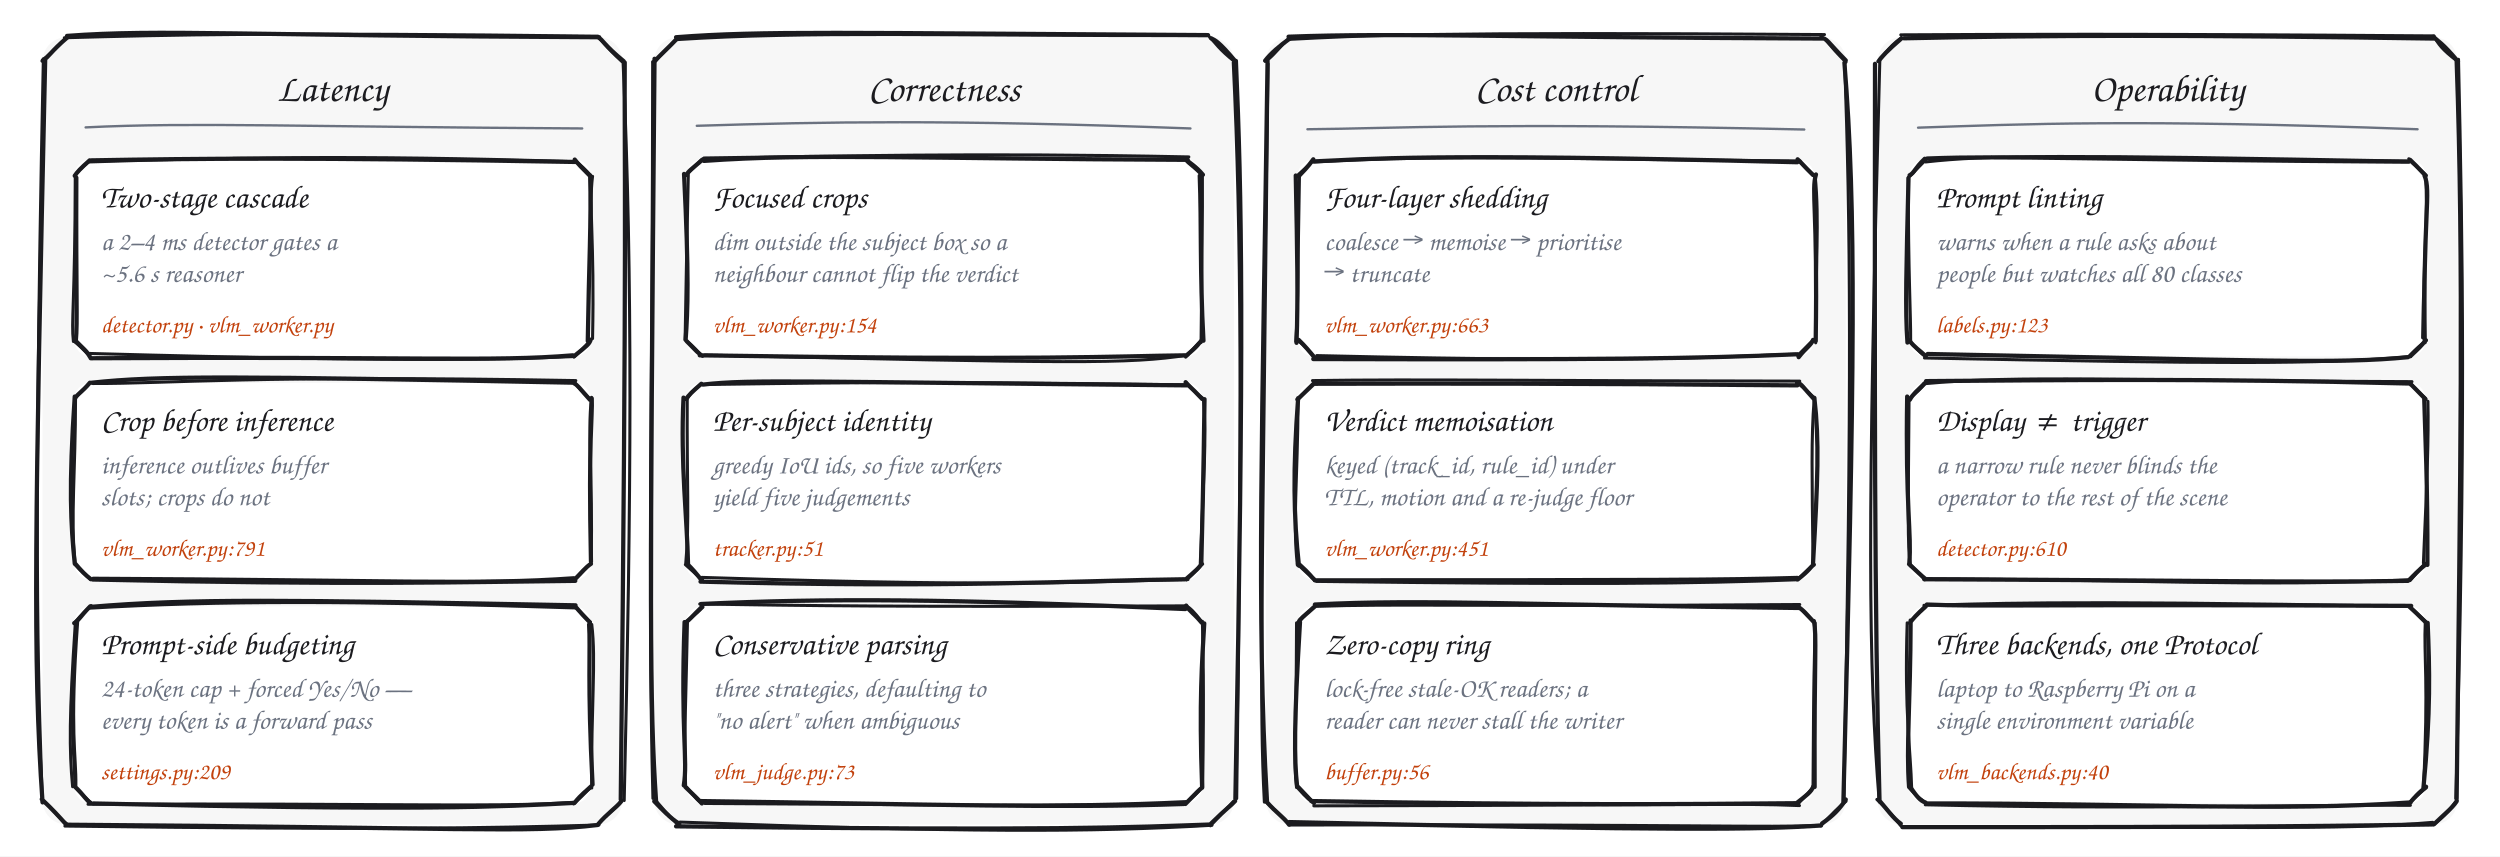
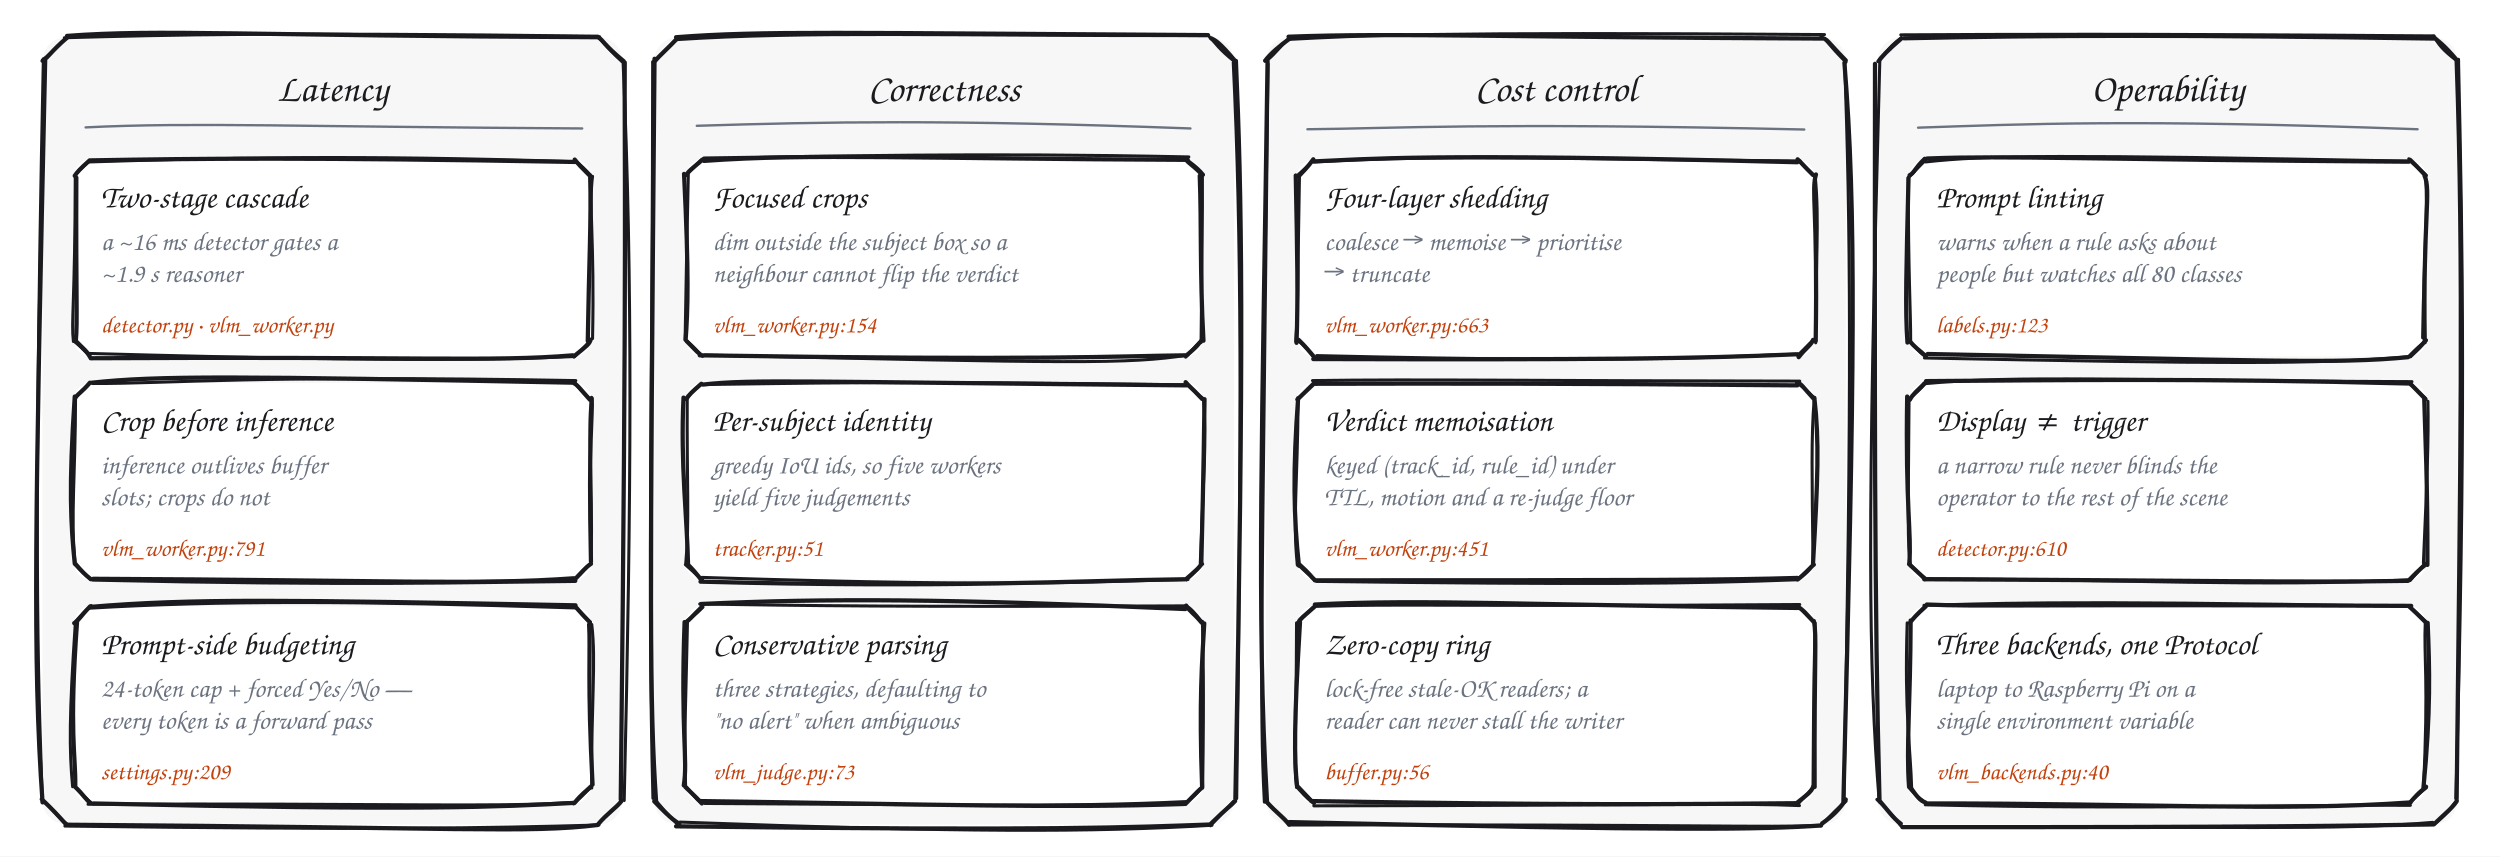
<svg xmlns="http://www.w3.org/2000/svg" viewBox="0 0 940 322" width="940" height="322" role="img">
  <rect width="940" height="322" fill="#ffffff" />
  <rect x="16.0" y="14.0" width="218.0" height="296.0" rx="9.0" fill="#00000008" />
  <path d="M25.2,13.5C59.9,10.9 90.9,13.4 225.3,14.0M224.8,13.9C226.7,15.0 227.2,17.0 234.5,23.0M234.9,23.5C234.7,54.1 235.8,87.1 233.4,300.6M233.6,301.3C231.9,303.5 228.2,306.0 224.9,309.9M224.7,310.2C198.8,313.4 173.0,311.1 25.6,310.1M24.6,309.7C22.0,306.8 19.8,304.4 15.7,300.5M16.0,301.7C12.2,248.1 13.2,195.5 17.0,22.0M16.1,22.7C18.4,21.5 18.9,19.5 25.3,14.1" fill="none" stroke="#1b1b1f" stroke-width="1.60" stroke-linecap="round" />
  <path d="M24.2,14.2C64.3,13.1 102.8,12.1 224.8,13.6M224.8,14.1C226.9,15.5 226.9,16.8 234.0,23.3M234.3,23.8C237.9,105.5 237.4,185.2 234.7,301.0M233.7,300.8C232.2,303.9 229.6,304.6 225.0,309.7M225.2,310.2C182.5,311.4 140.4,312.1 24.4,310.6M25.1,309.7C22.5,308.2 21.5,305.8 16.2,301.1M15.9,301.5C15.0,266.4 12.0,227.0 16.3,22.1M15.8,23.0C19.1,19.6 22.0,17.8 25.0,13.8" fill="none" stroke="#1b1b1f" stroke-width="1.15" stroke-linecap="round" />
  <text x="125.0" y="38.0" font-family="'Chalkboard SE','Bradley Hand','Comic Sans MS',cursive" font-size="14.5" font-weight="normal" fill="#1b1b1f" text-anchor="middle">
    <tspan x="125.0" dy="0.0">Latency</tspan>
  </text>
  <path d="M32.2,47.9C72.0,45.9 114.1,47.7 218.9,48.3" fill="none" stroke="#6b7280" stroke-width="0.90" stroke-linecap="round" />
  <rect x="28.0" y="60.0" width="194.0" height="74.0" rx="6.0" fill="#ffffff" />
  <path d="M34.3,60.3C74.2,59.6 115.7,59.1 216.6,60.9M216.1,60.0C217.3,61.6 218.7,63.0 221.9,66.2M221.9,66.0C222.4,81.9 221.4,101.0 221.0,128.2M222.1,127.7C221.6,129.4 220.6,130.1 216.0,133.8M215.4,133.6C185.2,136.1 156.8,134.0 34.1,134.7M33.8,134.2C32.9,132.2 31.2,131.0 28.1,127.8M28.5,128.3C29.2,120.7 28.5,111.7 28.7,66.8M28.1,66.1C29.0,64.7 30.2,63.4 33.7,60.3" fill="none" stroke="#1b1b1f" stroke-width="1.60" stroke-linecap="round" />
  <path d="M33.2,60.9C81.2,59.4 133.0,58.1 215.8,60.8M216.0,60.0C216.5,60.8 217.7,61.2 222.0,65.8M222.8,66.3C221.3,78.0 223.6,89.7 222.8,127.3M221.8,128.1C220.2,130.1 218.6,131.6 215.8,134.3M215.1,134.1C191.3,134.9 164.2,136.5 33.7,132.9M33.9,134.1C33.1,133.5 32.1,131.8 27.7,128.2M27.6,128.4C26.7,120.7 28.2,115.3 28.3,65.7M28.2,66.2C29.0,64.7 29.5,64.2 33.8,60.3" fill="none" stroke="#1b1b1f" stroke-width="1.15" stroke-linecap="round" />
  <text x="38.0" y="78.0" font-family="'Chalkboard SE','Bradley Hand','Comic Sans MS',cursive" font-size="12.0" font-weight="normal" fill="#1b1b1f" text-anchor="start">
    <tspan x="38.0" dy="0.0">Two-stage cascade</tspan>
  </text>
  <text x="38.0" y="94.0" font-family="'Chalkboard SE','Bradley Hand','Comic Sans MS',cursive" font-size="10.0" font-weight="normal" fill="#6b7280" text-anchor="start">
-     <tspan x="38.0" dy="0.0">a 2–4 ms detector gates a</tspan>
-     <tspan x="38.0" dy="12.0">~5.6 s reasoner</tspan>
+     <tspan x="38.0" dy="0.0">a ~16 ms detector gates a</tspan>
+     <tspan x="38.0" dy="12.0">~1.9 s reasoner</tspan>
  </text>
  <text x="38.0" y="125.0" font-family="'Chalkboard SE','Bradley Hand','Comic Sans MS',cursive" font-size="9.0" font-weight="normal" fill="#c2410c" text-anchor="start">
    <tspan x="38.0" dy="0.0">detector.py · vlm_worker.py</tspan>
  </text>
  <rect x="28.0" y="144.0" width="194.0" height="74.0" rx="6.0" fill="#ffffff" />
  <path d="M34.5,143.9C59.2,141.2 89.0,141.4 216.1,143.9M215.8,144.1C217.3,144.9 217.5,145.5 221.8,150.3M222.5,149.8C222.8,157.0 221.2,163.3 222.2,211.2M222.2,212.0C220.4,213.1 218.6,215.4 215.9,218.1M216.3,218.4C176.3,218.8 133.2,220.1 34.9,217.9M34.2,217.8C32.2,216.3 30.6,214.7 28.1,211.7M28.1,211.9C26.6,197.1 25.8,183.5 28.1,149.1M28.1,150.1C28.7,148.4 30.8,147.5 33.8,143.9" fill="none" stroke="#1b1b1f" stroke-width="1.60" stroke-linecap="round" />
  <path d="M34.9,144.2C64.0,144.3 95.0,140.9 216.5,143.1M215.9,143.8C217.4,145.3 218.2,146.8 221.8,150.0M222.4,149.4C220.8,164.3 222.9,177.8 222.3,211.1M221.8,212.2C219.9,213.7 218.8,214.9 215.7,218.1M215.8,217.2C179.8,219.8 146.1,217.9 35.0,217.4M34.0,217.9C33.0,216.6 31.5,215.8 28.0,212.1M28.2,211.2C26.5,194.9 28.4,177.2 28.4,149.9M28.0,149.8C29.2,148.7 31.0,146.8 34.0,143.8" fill="none" stroke="#1b1b1f" stroke-width="1.15" stroke-linecap="round" />
  <text x="38.0" y="162.0" font-family="'Chalkboard SE','Bradley Hand','Comic Sans MS',cursive" font-size="12.0" font-weight="normal" fill="#1b1b1f" text-anchor="start">
    <tspan x="38.0" dy="0.0">Crop before inference</tspan>
  </text>
  <text x="38.0" y="178.0" font-family="'Chalkboard SE','Bradley Hand','Comic Sans MS',cursive" font-size="10.0" font-weight="normal" fill="#6b7280" text-anchor="start">
    <tspan x="38.0" dy="0.0">inference outlives buffer</tspan>
    <tspan x="38.0" dy="12.0">slots; crops do not</tspan>
  </text>
  <text x="38.0" y="209.0" font-family="'Chalkboard SE','Bradley Hand','Comic Sans MS',cursive" font-size="9.0" font-weight="normal" fill="#c2410c" text-anchor="start">
    <tspan x="38.0" dy="0.0">vlm_worker.py:791</tspan>
  </text>
  <rect x="28.0" y="228.0" width="194.0" height="74.0" rx="6.0" fill="#ffffff" />
  <path d="M33.9,228.2C71.7,225.0 106.4,225.5 216.4,227.6M216.3,228.1C217.1,228.8 216.8,228.8 221.8,234.0M221.5,234.8C222.1,244.0 220.8,256.2 222.8,295.0M222.2,295.7C220.4,297.5 218.6,298.6 216.0,301.9M215.6,301.9C188.0,303.4 158.9,304.9 35.1,302.1M34.0,301.8C32.6,301.2 31.7,299.1 28.1,295.7M28.3,295.7C28.5,283.6 25.9,276.0 29.0,233.4M27.9,234.3C29.4,233.6 30.4,231.5 33.9,228.0" fill="none" stroke="#1b1b1f" stroke-width="1.60" stroke-linecap="round" />
  <path d="M33.3,228.7C82.7,225.8 132.8,225.9 216.8,228.6M216.0,227.8C217.7,229.2 218.7,231.5 222.0,233.9M222.5,234.8C224.2,248.6 222.2,265.4 222.5,296.3M222.1,296.2C220.6,297.3 220.7,297.7 215.7,302.3M215.8,301.7C183.5,303.7 149.0,301.9 33.1,302.4M34.1,301.9C32.9,300.3 30.8,299.0 28.2,295.9M27.3,295.8C26.0,281.8 26.0,269.3 28.3,234.6M28.2,233.9C29.5,232.6 29.5,232.1 34.3,227.7" fill="none" stroke="#1b1b1f" stroke-width="1.15" stroke-linecap="round" />
  <text x="38.0" y="246.0" font-family="'Chalkboard SE','Bradley Hand','Comic Sans MS',cursive" font-size="12.0" font-weight="normal" fill="#1b1b1f" text-anchor="start">
    <tspan x="38.0" dy="0.0">Prompt-side budgeting</tspan>
  </text>
  <text x="38.0" y="262.0" font-family="'Chalkboard SE','Bradley Hand','Comic Sans MS',cursive" font-size="10.0" font-weight="normal" fill="#6b7280" text-anchor="start">
    <tspan x="38.0" dy="0.0">24-token cap + forced Yes/No —</tspan>
    <tspan x="38.0" dy="12.0">every token is a forward pass</tspan>
  </text>
  <text x="38.0" y="293.0" font-family="'Chalkboard SE','Bradley Hand','Comic Sans MS',cursive" font-size="9.0" font-weight="normal" fill="#c2410c" text-anchor="start">
    <tspan x="38.0" dy="0.0">settings.py:209</tspan>
  </text>
  <rect x="246.0" y="14.0" width="218.0" height="296.0" rx="9.0" fill="#00000008" />
  <path d="M254.2,14.0C286.7,11.5 315.6,12.4 454.2,13.2M455.4,14.4C456.9,15.2 458.1,15.4 464.4,22.9M464.7,22.9C466.9,73.9 467.9,123.7 464.5,300.4M464.4,301.2C462.6,303.2 461.6,303.5 455.2,309.8M455.4,310.0C426.5,311.0 396.8,312.5 254.2,310.7M255.4,309.7C254.4,309.0 252.8,308.5 246.0,301.3M246.7,301.5C244.2,264.2 244.3,230.9 246.1,22.1M245.8,23.4C248.2,20.7 250.8,18.5 255.1,14.0" fill="none" stroke="#1b1b1f" stroke-width="1.60" stroke-linecap="round" />
  <path d="M254.4,14.9C303.8,11.7 353.5,13.5 454.5,13.4M454.8,14.0C457.2,16.2 458.0,18.3 464.5,23.4M463.7,23.5C466.8,88.2 466.9,155.9 465.0,300.2M463.8,301.3C462.5,302.6 461.1,304.2 455.1,310.5M455.7,310.3C410.1,313.0 361.9,313.0 255.7,309.1M254.6,309.9C253.0,307.8 251.9,307.4 246.4,300.8M245.5,300.2C243.4,218.7 245.4,137.6 245.4,23.2M246.2,23.3C248.4,20.4 250.9,18.5 254.7,14.3" fill="none" stroke="#1b1b1f" stroke-width="1.15" stroke-linecap="round" />
  <text x="355.0" y="38.0" font-family="'Chalkboard SE','Bradley Hand','Comic Sans MS',cursive" font-size="14.5" font-weight="normal" fill="#1b1b1f" text-anchor="middle">
    <tspan x="355.0" dy="0.0">Correctness</tspan>
  </text>
  <path d="M262.0,47.3C309.8,45.8 355.8,44.9 447.6,48.3" fill="none" stroke="#6b7280" stroke-width="0.90" stroke-linecap="round" />
  <rect x="258.0" y="60.0" width="194.0" height="74.0" rx="6.0" fill="#ffffff" />
  <path d="M264.7,60.5C304.4,57.6 346.4,59.7 446.6,60.1M445.8,59.8C447.2,61.3 449.6,62.4 452.3,65.7M451.1,66.1C451.8,84.3 451.1,102.3 452.5,128.1M451.8,128.0C450.7,129.1 450.7,129.9 445.9,133.8M445.6,133.6C419.6,133.9 392.9,135.6 263.1,133.6M264.2,133.8C262.7,133.1 261.9,132.0 258.2,128.3M257.8,127.8C258.6,116.5 259.1,103.9 257.2,65.4M258.2,65.8C258.6,64.5 259.9,63.7 264.3,59.9" fill="none" stroke="#1b1b1f" stroke-width="1.60" stroke-linecap="round" />
  <path d="M264.7,59.4C313.8,58.8 365.7,57.3 447.0,59.0M445.8,60.2C447.0,61.8 448.2,62.1 451.7,65.7M452.1,65.6C452.2,81.9 451.9,96.5 451.6,128.8M452.1,128.1C450.6,128.7 449.4,130.4 445.8,134.3M446.7,133.5C424.2,137.0 404.1,136.6 265.0,133.5M263.9,133.8C262.4,132.3 261.1,130.5 257.9,128.0M257.6,127.7C257.9,110.0 258.2,93.5 258.8,65.7M257.8,66.0C258.1,65.8 259.2,64.7 263.7,60.1" fill="none" stroke="#1b1b1f" stroke-width="1.15" stroke-linecap="round" />
  <text x="268.0" y="78.0" font-family="'Chalkboard SE','Bradley Hand','Comic Sans MS',cursive" font-size="12.0" font-weight="normal" fill="#1b1b1f" text-anchor="start">
    <tspan x="268.0" dy="0.0">Focused crops</tspan>
  </text>
  <text x="268.0" y="94.0" font-family="'Chalkboard SE','Bradley Hand','Comic Sans MS',cursive" font-size="10.0" font-weight="normal" fill="#6b7280" text-anchor="start">
    <tspan x="268.0" dy="0.0">dim outside the subject box so a</tspan>
    <tspan x="268.0" dy="12.0">neighbour cannot flip the verdict</tspan>
  </text>
  <text x="268.0" y="125.0" font-family="'Chalkboard SE','Bradley Hand','Comic Sans MS',cursive" font-size="9.0" font-weight="normal" fill="#c2410c" text-anchor="start">
    <tspan x="268.0" dy="0.0">vlm_worker.py:154</tspan>
  </text>
  <rect x="258.0" y="144.0" width="194.0" height="74.0" rx="6.0" fill="#ffffff" />
  <path d="M264.3,144.6C282.8,142.5 301.7,143.6 446.6,144.9M445.8,143.7C446.9,145.2 447.2,144.9 452.0,150.0M452.9,150.1C452.7,161.9 452.7,171.4 451.7,211.7M451.8,211.8C451.2,213.3 449.3,214.8 446.0,217.7M445.4,217.8C403.4,218.3 358.6,221.2 263.4,218.7M264.0,218.2C263.1,217.7 263.0,216.6 258.3,211.9M258.7,212.0C258.4,195.4 255.8,174.5 257.0,149.5M258.1,150.0C259.0,148.4 260.2,147.4 263.7,144.3" fill="none" stroke="#1b1b1f" stroke-width="1.60" stroke-linecap="round" />
  <path d="M263.7,144.6C299.5,144.2 334.0,143.1 445.6,144.7M446.1,143.9C447.4,145.1 448.6,147.0 452.2,149.7M452.5,150.2C453.8,164.5 452.5,179.6 451.3,211.8M452.2,212.1C450.9,213.0 449.7,214.9 446.1,218.1M446.7,217.9C418.7,218.2 392.0,221.2 263.9,217.1M264.1,218.0C262.9,217.3 262.5,216.5 257.7,212.3M257.8,212.4C259.3,196.6 258.2,181.8 258.4,149.3M258.0,150.2C259.2,149.1 259.3,147.7 263.9,144.3" fill="none" stroke="#1b1b1f" stroke-width="1.15" stroke-linecap="round" />
  <text x="268.0" y="162.0" font-family="'Chalkboard SE','Bradley Hand','Comic Sans MS',cursive" font-size="12.0" font-weight="normal" fill="#1b1b1f" text-anchor="start">
    <tspan x="268.0" dy="0.0">Per-subject identity</tspan>
  </text>
  <text x="268.0" y="178.0" font-family="'Chalkboard SE','Bradley Hand','Comic Sans MS',cursive" font-size="10.0" font-weight="normal" fill="#6b7280" text-anchor="start">
    <tspan x="268.0" dy="0.0">greedy IoU ids, so five workers</tspan>
    <tspan x="268.0" dy="12.0">yield five judgements</tspan>
  </text>
  <text x="268.0" y="209.0" font-family="'Chalkboard SE','Bradley Hand','Comic Sans MS',cursive" font-size="9.0" font-weight="normal" fill="#c2410c" text-anchor="start">
    <tspan x="268.0" dy="0.0">tracker.py:51</tspan>
  </text>
  <rect x="258.0" y="228.0" width="194.0" height="74.0" rx="6.0" fill="#ffffff" />
  <path d="M263.6,227.1C310.2,224.9 356.8,225.1 445.7,229.0M446.0,227.7C447.2,229.8 448.7,230.4 451.8,234.1M452.8,234.4C452.0,248.6 450.8,263.2 452.0,296.2M451.8,296.3C451.1,296.8 449.9,298.0 445.7,302.3M445.1,302.3C397.0,304.0 352.1,302.4 263.2,301.2M263.9,302.1C262.7,300.7 261.3,299.4 257.7,295.9M257.1,295.3C258.7,285.5 255.9,276.0 257.4,233.9M257.9,234.0C259.6,232.7 259.7,232.3 264.0,228.1" fill="none" stroke="#1b1b1f" stroke-width="1.60" stroke-linecap="round" />
  <path d="M263.1,227.1C301.2,227.7 338.8,228.3 446.1,227.8M446.0,227.8C447.5,228.6 448.8,229.8 451.9,233.8M452.1,233.6C452.3,245.2 452.8,255.0 452.2,296.0M451.7,296.2C450.5,298.0 449.0,299.2 445.8,302.0M445.8,301.4C400.6,303.6 353.1,302.5 265.0,302.1M264.1,301.9C262.8,301.7 261.7,300.2 258.2,296.0M257.8,295.8C257.1,277.0 258.0,260.1 258.5,233.6M257.8,234.1C259.1,232.5 260.5,232.1 264.3,228.3" fill="none" stroke="#1b1b1f" stroke-width="1.15" stroke-linecap="round" />
  <text x="268.0" y="246.0" font-family="'Chalkboard SE','Bradley Hand','Comic Sans MS',cursive" font-size="12.0" font-weight="normal" fill="#1b1b1f" text-anchor="start">
    <tspan x="268.0" dy="0.0">Conservative parsing</tspan>
  </text>
  <text x="268.0" y="262.0" font-family="'Chalkboard SE','Bradley Hand','Comic Sans MS',cursive" font-size="10.0" font-weight="normal" fill="#6b7280" text-anchor="start">
    <tspan x="268.0" dy="0.0">three strategies, defaulting to</tspan>
    <tspan x="268.0" dy="12.0">"no alert" when ambiguous</tspan>
  </text>
  <text x="268.0" y="293.0" font-family="'Chalkboard SE','Bradley Hand','Comic Sans MS',cursive" font-size="9.0" font-weight="normal" fill="#c2410c" text-anchor="start">
    <tspan x="268.0" dy="0.0">vlm_judge.py:73</tspan>
  </text>
  <rect x="476.0" y="14.0" width="218.0" height="296.0" rx="9.0" fill="#00000008" />
  <path d="M484.5,13.8C525.0,12.3 565.6,14.0 685.3,14.5M684.6,14.3C686.9,14.2 687.1,15.7 694.0,22.7M693.5,23.6C698.0,79.5 697.4,136.9 693.1,301.9M694.0,300.6C692.0,303.9 689.1,306.9 685.1,309.6M684.7,310.4C661.5,311.9 633.6,312.5 484.7,309.1M484.7,310.1C482.5,307.0 480.2,306.0 476.1,301.3M476.4,301.4C472.3,231.0 474.7,159.8 476.6,22.9M475.7,22.8C477.6,20.3 481.2,17.1 485.1,14.4" fill="none" stroke="#1b1b1f" stroke-width="1.60" stroke-linecap="round" />
  <path d="M484.9,14.8C511.7,13.4 536.7,11.9 686.0,13.0M684.7,13.8C687.3,15.2 687.0,16.4 694.1,23.4M693.6,23.6C695.7,83.4 696.4,143.0 693.3,300.9M694.1,301.3C691.2,303.6 689.7,305.2 684.6,310.5M684.6,310.3C663.1,311.3 642.3,309.9 485.1,310.2M484.7,309.9C482.8,308.4 481.9,306.8 476.0,301.5M475.4,301.6C473.5,265.6 474.5,231.3 476.8,24.0M475.7,23.0C477.9,22.0 479.8,19.2 485.0,14.0" fill="none" stroke="#1b1b1f" stroke-width="1.15" stroke-linecap="round" />
  <text x="585.0" y="38.0" font-family="'Chalkboard SE','Bradley Hand','Comic Sans MS',cursive" font-size="14.5" font-weight="normal" fill="#1b1b1f" text-anchor="middle">
    <tspan x="585.0" dy="0.0">Cost control</tspan>
  </text>
  <path d="M491.6,48.6C524.5,48.3 559.0,46.0 678.4,48.7" fill="none" stroke="#6b7280" stroke-width="0.90" stroke-linecap="round" />
  <rect x="488.0" y="60.0" width="194.0" height="74.0" rx="6.0" fill="#ffffff" />
  <path d="M493.7,60.7C513.9,59.9 534.8,57.4 675.8,61.0M675.9,59.9C677.1,60.9 678.2,62.4 681.7,65.8M682.8,65.6C681.0,71.7 683.5,78.6 682.7,128.2M681.7,127.8C681.0,129.8 679.1,130.7 676.3,134.3M675.9,133.2C636.9,134.9 600.3,135.3 493.8,135.0M494.1,134.2C492.1,131.9 490.9,130.3 488.3,127.8M487.5,128.9C488.1,111.8 487.8,96.3 487.2,66.0M488.3,66.3C489.7,64.7 491.5,63.2 493.8,59.9" fill="none" stroke="#1b1b1f" stroke-width="1.60" stroke-linecap="round" />
  <path d="M494.1,60.9C547.6,57.8 598.6,60.2 676.8,60.5M676.0,60.2C676.6,60.7 677.9,62.0 682.3,66.2M682.5,66.1C684.2,83.2 682.6,98.6 682.7,128.9M681.7,127.9C681.3,128.2 680.7,128.9 675.9,133.7M675.1,133.2C651.3,133.7 626.2,136.8 495.1,133.7M494.0,134.3C492.9,132.5 491.9,131.4 487.8,127.7M487.2,128.4C488.3,113.2 487.9,100.4 488.6,66.0M488.0,65.9C488.2,65.4 489.5,64.7 493.8,60.3" fill="none" stroke="#1b1b1f" stroke-width="1.15" stroke-linecap="round" />
  <text x="498.0" y="78.0" font-family="'Chalkboard SE','Bradley Hand','Comic Sans MS',cursive" font-size="12.0" font-weight="normal" fill="#1b1b1f" text-anchor="start">
    <tspan x="498.0" dy="0.0">Four-layer shedding</tspan>
  </text>
  <text x="498.0" y="94.0" font-family="'Chalkboard SE','Bradley Hand','Comic Sans MS',cursive" font-size="10.0" font-weight="normal" fill="#6b7280" text-anchor="start">
    <tspan x="498.0" dy="0.0">coalesce → memoise → prioritise</tspan>
    <tspan x="498.0" dy="12.0">→ truncate</tspan>
  </text>
  <text x="498.0" y="125.0" font-family="'Chalkboard SE','Bradley Hand','Comic Sans MS',cursive" font-size="9.0" font-weight="normal" fill="#c2410c" text-anchor="start">
    <tspan x="498.0" dy="0.0">vlm_worker.py:663</tspan>
  </text>
  <rect x="488.0" y="144.0" width="194.0" height="74.0" rx="6.0" fill="#ffffff" />
  <path d="M494.2,144.3C540.4,144.2 589.1,144.1 675.8,144.9M675.7,143.9C677.4,144.2 677.9,145.6 682.1,150.1M682.2,149.6C684.1,165.9 683.5,180.5 681.7,211.8M682.0,212.3C680.6,213.3 680.6,214.3 675.9,217.9M675.8,217.3C648.6,218.1 621.1,218.2 494.4,218.2M494.2,217.9C492.9,216.8 493.1,216.3 488.1,211.8M488.4,212.7C486.4,194.5 486.1,176.6 488.1,149.7M487.8,150.2C488.4,149.6 489.3,148.8 494.0,144.3" fill="none" stroke="#1b1b1f" stroke-width="1.60" stroke-linecap="round" />
  <path d="M493.5,143.1C534.4,142.5 573.6,143.2 676.7,143.3M676.0,144.2C677.3,145.1 677.7,145.3 682.3,149.7M682.1,150.5C681.0,164.6 681.3,178.4 681.7,211.4M681.9,212.2C680.6,213.4 679.4,214.4 676.1,217.8M675.5,218.0C636.2,219.5 597.2,219.9 495.0,218.6M494.2,218.3C493.8,217.4 492.2,216.3 487.7,212.0M487.8,212.5C486.0,195.4 487.9,181.7 488.1,149.9M488.1,150.2C489.3,149.0 490.4,147.4 494.1,143.8" fill="none" stroke="#1b1b1f" stroke-width="1.15" stroke-linecap="round" />
  <text x="498.0" y="162.0" font-family="'Chalkboard SE','Bradley Hand','Comic Sans MS',cursive" font-size="12.0" font-weight="normal" fill="#1b1b1f" text-anchor="start">
    <tspan x="498.0" dy="0.0">Verdict memoisation</tspan>
  </text>
  <text x="498.0" y="178.0" font-family="'Chalkboard SE','Bradley Hand','Comic Sans MS',cursive" font-size="10.0" font-weight="normal" fill="#6b7280" text-anchor="start">
    <tspan x="498.0" dy="0.0">keyed (track_id, rule_id) under</tspan>
    <tspan x="498.0" dy="12.0">TTL, motion and a re-judge floor</tspan>
  </text>
  <text x="498.0" y="209.0" font-family="'Chalkboard SE','Bradley Hand','Comic Sans MS',cursive" font-size="9.0" font-weight="normal" fill="#c2410c" text-anchor="start">
    <tspan x="498.0" dy="0.0">vlm_worker.py:451</tspan>
  </text>
  <rect x="488.0" y="228.0" width="194.0" height="74.0" rx="6.0" fill="#ffffff" />
  <path d="M494.4,227.3C534.7,225.2 573.7,227.5 676.5,228.6M675.9,228.1C678.0,229.2 679.5,231.2 682.1,234.0M682.0,233.5C683.2,239.2 682.1,246.0 682.3,295.9M681.8,295.7C681.1,297.8 679.1,299.1 675.6,301.9M676.1,302.0C631.4,302.4 589.0,302.8 493.0,301.2M494.0,301.9C492.8,300.8 491.9,300.5 487.7,295.7M487.7,295.4C486.6,285.3 486.5,272.5 488.8,233.9M488.3,233.9C488.8,232.6 490.2,231.8 494.3,228.1" fill="none" stroke="#1b1b1f" stroke-width="1.60" stroke-linecap="round" />
  <path d="M494.8,228.0C524.9,226.9 552.8,228.2 676.7,227.3M675.7,228.1C677.4,228.8 677.9,230.3 681.9,233.7M682.5,234.2C682.3,243.9 681.9,254.8 681.7,295.7M681.9,295.7C680.9,297.1 679.8,298.3 676.2,302.1M676.6,302.9C653.6,301.9 632.3,302.8 494.0,303.0M494.1,302.0C492.6,300.3 491.0,298.6 488.3,295.8M487.5,296.1C486.3,286.3 487.4,279.2 487.5,234.2M488.2,234.2C489.8,232.0 491.6,230.5 493.8,228.3" fill="none" stroke="#1b1b1f" stroke-width="1.15" stroke-linecap="round" />
  <text x="498.0" y="246.0" font-family="'Chalkboard SE','Bradley Hand','Comic Sans MS',cursive" font-size="12.0" font-weight="normal" fill="#1b1b1f" text-anchor="start">
    <tspan x="498.0" dy="0.0">Zero-copy ring</tspan>
  </text>
  <text x="498.0" y="262.0" font-family="'Chalkboard SE','Bradley Hand','Comic Sans MS',cursive" font-size="10.0" font-weight="normal" fill="#6b7280" text-anchor="start">
    <tspan x="498.0" dy="0.0">lock-free stale-OK readers; a</tspan>
    <tspan x="498.0" dy="12.0">reader can never stall the writer</tspan>
  </text>
  <text x="498.0" y="293.0" font-family="'Chalkboard SE','Bradley Hand','Comic Sans MS',cursive" font-size="9.0" font-weight="normal" fill="#c2410c" text-anchor="start">
    <tspan x="498.0" dy="0.0">buffer.py:56</tspan>
  </text>
  <rect x="706.0" y="14.0" width="218.0" height="296.0" rx="9.0" fill="#00000008" />
  <path d="M715.9,14.4C770.3,13.2 824.1,13.1 915.1,14.5M915.0,13.8C916.5,15.5 918.0,15.7 924.2,23.1M923.7,23.0C926.4,98.7 925.1,177.7 923.7,300.2M923.7,301.3C922.0,303.9 919.0,306.2 915.2,309.9M914.3,310.0C885.5,310.4 855.9,311.1 715.3,311.0M714.7,309.7C711.9,307.8 709.3,304.0 706.3,300.6M706.7,301.1C704.7,225.0 704.9,150.4 705.0,24.0M706.4,23.0C707.2,21.6 709.8,18.9 714.9,14.5" fill="none" stroke="#1b1b1f" stroke-width="1.60" stroke-linecap="round" />
  <path d="M714.7,13.1C756.5,12.9 795.5,12.6 915.2,13.5M915.3,14.0C917.0,16.6 917.9,18.4 923.8,22.9M924.4,22.3C926.0,94.0 927.2,163.5 923.4,300.3M923.9,300.9C922.1,302.6 921.9,304.6 914.9,310.2M914.7,309.2C878.7,312.4 839.2,310.6 715.2,311.0M714.6,310.4C712.0,307.1 710.4,305.0 705.7,300.6M706.6,301.6C702.5,249.6 702.0,198.9 706.8,23.1M706.1,23.1C708.3,21.5 709.3,18.2 714.9,14.2" fill="none" stroke="#1b1b1f" stroke-width="1.15" stroke-linecap="round" />
  <text x="815.0" y="38.0" font-family="'Chalkboard SE','Bradley Hand','Comic Sans MS',cursive" font-size="14.5" font-weight="normal" fill="#1b1b1f" text-anchor="middle">
    <tspan x="815.0" dy="0.0">Operability</tspan>
  </text>
  <path d="M721.2,48.0C760.1,46.7 802.3,44.7 909.0,48.6" fill="none" stroke="#6b7280" stroke-width="0.90" stroke-linecap="round" />
  <rect x="718.0" y="60.0" width="194.0" height="74.0" rx="6.0" fill="#ffffff" />
  <path d="M724.6,59.6C755.4,58.4 784.1,60.0 905.7,60.8M906.2,60.1C907.4,61.2 908.6,62.4 912.0,66.0M911.6,66.0C914.2,71.9 911.0,81.5 911.7,128.7M912.1,127.9C910.4,130.1 909.3,131.1 906.3,133.9M905.4,134.3C878.9,136.9 851.4,135.5 724.8,133.1M724.1,133.9C721.8,131.7 719.9,130.7 717.9,128.0M717.2,128.8C716.3,116.5 716.8,100.7 717.6,67.0M718.0,65.9C719.8,65.0 719.9,63.3 723.7,59.7" fill="none" stroke="#1b1b1f" stroke-width="1.60" stroke-linecap="round" />
  <path d="M724.0,60.9C747.3,58.3 774.3,58.1 906.3,60.6M905.7,59.7C907.4,62.1 909.6,63.1 912.3,66.0M912.0,66.2C913.0,79.6 911.4,94.1 910.9,127.0M912.3,128.0C909.9,129.9 908.7,130.9 905.8,133.9M906.4,134.1C870.8,137.1 834.7,136.8 723.6,134.6M724.1,134.0C721.9,132.9 721.2,131.4 717.7,127.9M718.4,128.3C718.5,118.5 717.5,104.0 717.5,66.7M718.1,66.3C719.9,64.3 720.7,63.6 724.0,60.2" fill="none" stroke="#1b1b1f" stroke-width="1.15" stroke-linecap="round" />
  <text x="728.0" y="78.0" font-family="'Chalkboard SE','Bradley Hand','Comic Sans MS',cursive" font-size="12.0" font-weight="normal" fill="#1b1b1f" text-anchor="start">
    <tspan x="728.0" dy="0.0">Prompt linting</tspan>
  </text>
  <text x="728.0" y="94.0" font-family="'Chalkboard SE','Bradley Hand','Comic Sans MS',cursive" font-size="10.0" font-weight="normal" fill="#6b7280" text-anchor="start">
    <tspan x="728.0" dy="0.0">warns when a rule asks about</tspan>
    <tspan x="728.0" dy="12.0">people but watches all 80 classes</tspan>
  </text>
  <text x="728.0" y="125.0" font-family="'Chalkboard SE','Bradley Hand','Comic Sans MS',cursive" font-size="9.0" font-weight="normal" fill="#c2410c" text-anchor="start">
    <tspan x="728.0" dy="0.0">labels.py:123</tspan>
  </text>
  <rect x="718.0" y="144.0" width="194.0" height="74.0" rx="6.0" fill="#ffffff" />
  <path d="M724.2,143.3C777.3,142.9 827.0,142.2 905.6,144.2M905.9,144.1C907.2,145.0 908.2,146.3 912.0,150.1M911.5,149.7C911.9,165.0 912.8,180.6 912.7,212.4M912.3,212.2C911.5,212.6 910.2,213.6 905.7,218.2M905.4,218.4C863.4,219.1 824.9,218.2 723.5,217.8M724.1,217.8C722.6,216.6 720.4,214.5 717.8,212.1M717.9,211.7C718.8,200.9 716.4,190.3 717.1,149.1M718.1,150.3C719.4,148.0 720.5,147.3 723.8,144.0" fill="none" stroke="#1b1b1f" stroke-width="1.60" stroke-linecap="round" />
  <path d="M723.3,144.3C759.8,140.9 796.1,143.2 906.9,143.5M906.2,143.7C907.2,145.2 907.0,145.2 911.9,149.7M912.9,150.9C913.2,165.0 912.6,179.4 911.2,211.7M911.9,211.8C911.1,212.5 910.9,213.0 906.2,218.3M905.6,218.0C852.0,220.8 797.9,217.8 723.4,217.6M723.7,218.0C722.0,215.9 720.2,214.2 718.2,212.2M718.4,212.8C717.1,204.6 717.5,193.9 717.8,150.0M718.2,150.1C718.2,149.2 719.8,148.8 723.9,144.2" fill="none" stroke="#1b1b1f" stroke-width="1.15" stroke-linecap="round" />
  <text x="728.0" y="162.0" font-family="'Chalkboard SE','Bradley Hand','Comic Sans MS',cursive" font-size="12.0" font-weight="normal" fill="#1b1b1f" text-anchor="start">
    <tspan x="728.0" dy="0.0">Display ≠ trigger</tspan>
  </text>
  <text x="728.0" y="178.0" font-family="'Chalkboard SE','Bradley Hand','Comic Sans MS',cursive" font-size="10.0" font-weight="normal" fill="#6b7280" text-anchor="start">
    <tspan x="728.0" dy="0.0">a narrow rule never blinds the</tspan>
    <tspan x="728.0" dy="12.0">operator to the rest of the scene</tspan>
  </text>
  <text x="728.0" y="209.0" font-family="'Chalkboard SE','Bradley Hand','Comic Sans MS',cursive" font-size="9.0" font-weight="normal" fill="#c2410c" text-anchor="start">
    <tspan x="728.0" dy="0.0">detector.py:610</tspan>
  </text>
  <rect x="718.0" y="228.0" width="194.0" height="74.0" rx="6.0" fill="#ffffff" />
  <path d="M724.5,227.3C744.7,228.2 761.7,227.1 906.6,227.8M905.9,228.1C907.5,229.6 908.5,230.4 912.1,234.0M912.8,234.2C913.5,251.5 914.0,267.3 911.2,296.4M912.2,295.8C911.1,297.1 910.3,296.9 906.0,302.0M906.4,301.7C857.5,305.2 806.1,302.0 724.7,302.1M724.1,301.8C721.9,301.1 720.7,299.4 718.3,296.0M717.8,295.8C716.7,280.8 718.3,265.2 718.4,233.3M718.1,234.3C719.0,232.9 720.6,231.1 724.1,228.0" fill="none" stroke="#1b1b1f" stroke-width="1.60" stroke-linecap="round" />
  <path d="M723.4,227.6C744.5,227.2 767.9,225.4 905.0,228.0M905.9,227.7C907.0,229.0 908.5,230.4 912.3,233.9M911.9,234.1C911.3,246.3 913.2,256.3 911.2,296.6M912.3,296.2C911.1,297.0 909.3,298.9 905.8,301.9M906.3,302.8C858.1,302.5 808.5,304.5 723.9,302.6M724.3,302.1C722.7,300.5 721.4,300.4 717.8,296.2M718.8,296.8C718.4,281.3 716.0,268.8 717.1,234.2M718.0,234.2C719.3,232.9 720.3,231.6 723.9,227.8" fill="none" stroke="#1b1b1f" stroke-width="1.15" stroke-linecap="round" />
  <text x="728.0" y="246.0" font-family="'Chalkboard SE','Bradley Hand','Comic Sans MS',cursive" font-size="12.0" font-weight="normal" fill="#1b1b1f" text-anchor="start">
    <tspan x="728.0" dy="0.0">Three backends, one Protocol</tspan>
  </text>
  <text x="728.0" y="262.0" font-family="'Chalkboard SE','Bradley Hand','Comic Sans MS',cursive" font-size="10.0" font-weight="normal" fill="#6b7280" text-anchor="start">
    <tspan x="728.0" dy="0.0">laptop to Raspberry Pi on a</tspan>
    <tspan x="728.0" dy="12.0">single environment variable</tspan>
  </text>
  <text x="728.0" y="293.0" font-family="'Chalkboard SE','Bradley Hand','Comic Sans MS',cursive" font-size="9.0" font-weight="normal" fill="#c2410c" text-anchor="start">
    <tspan x="728.0" dy="0.0">vlm_backends.py:40</tspan>
  </text>
</svg>
